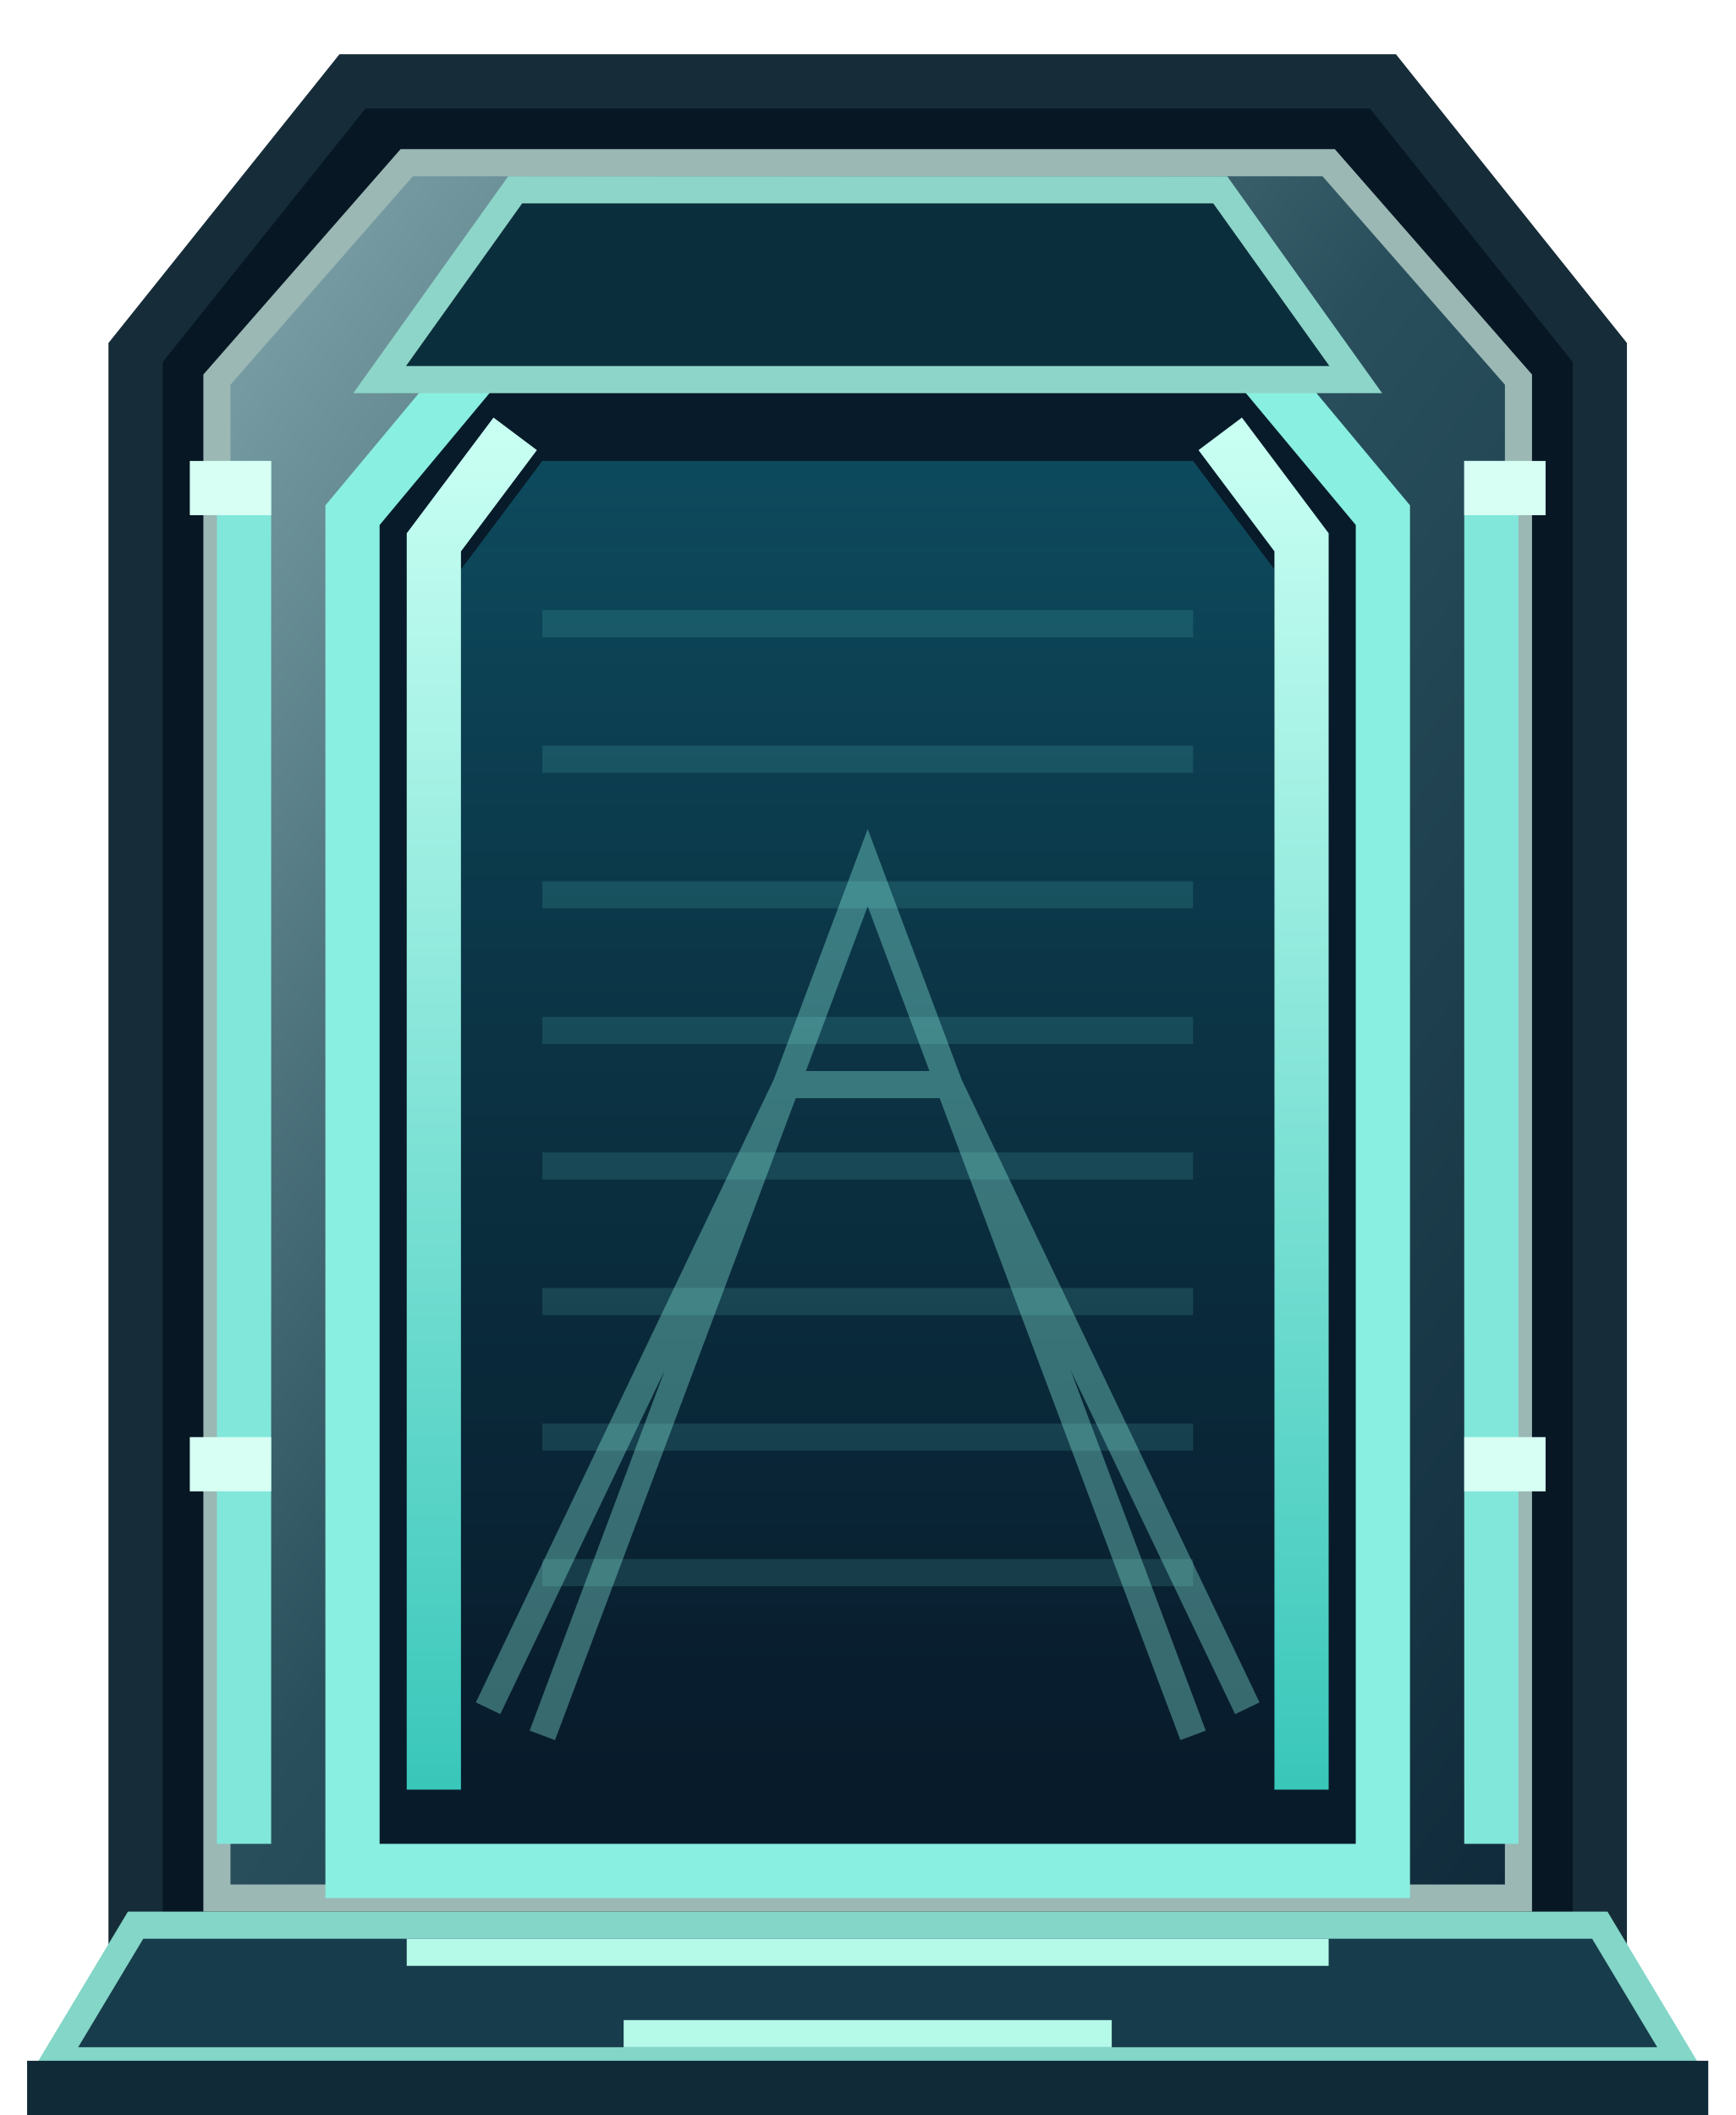
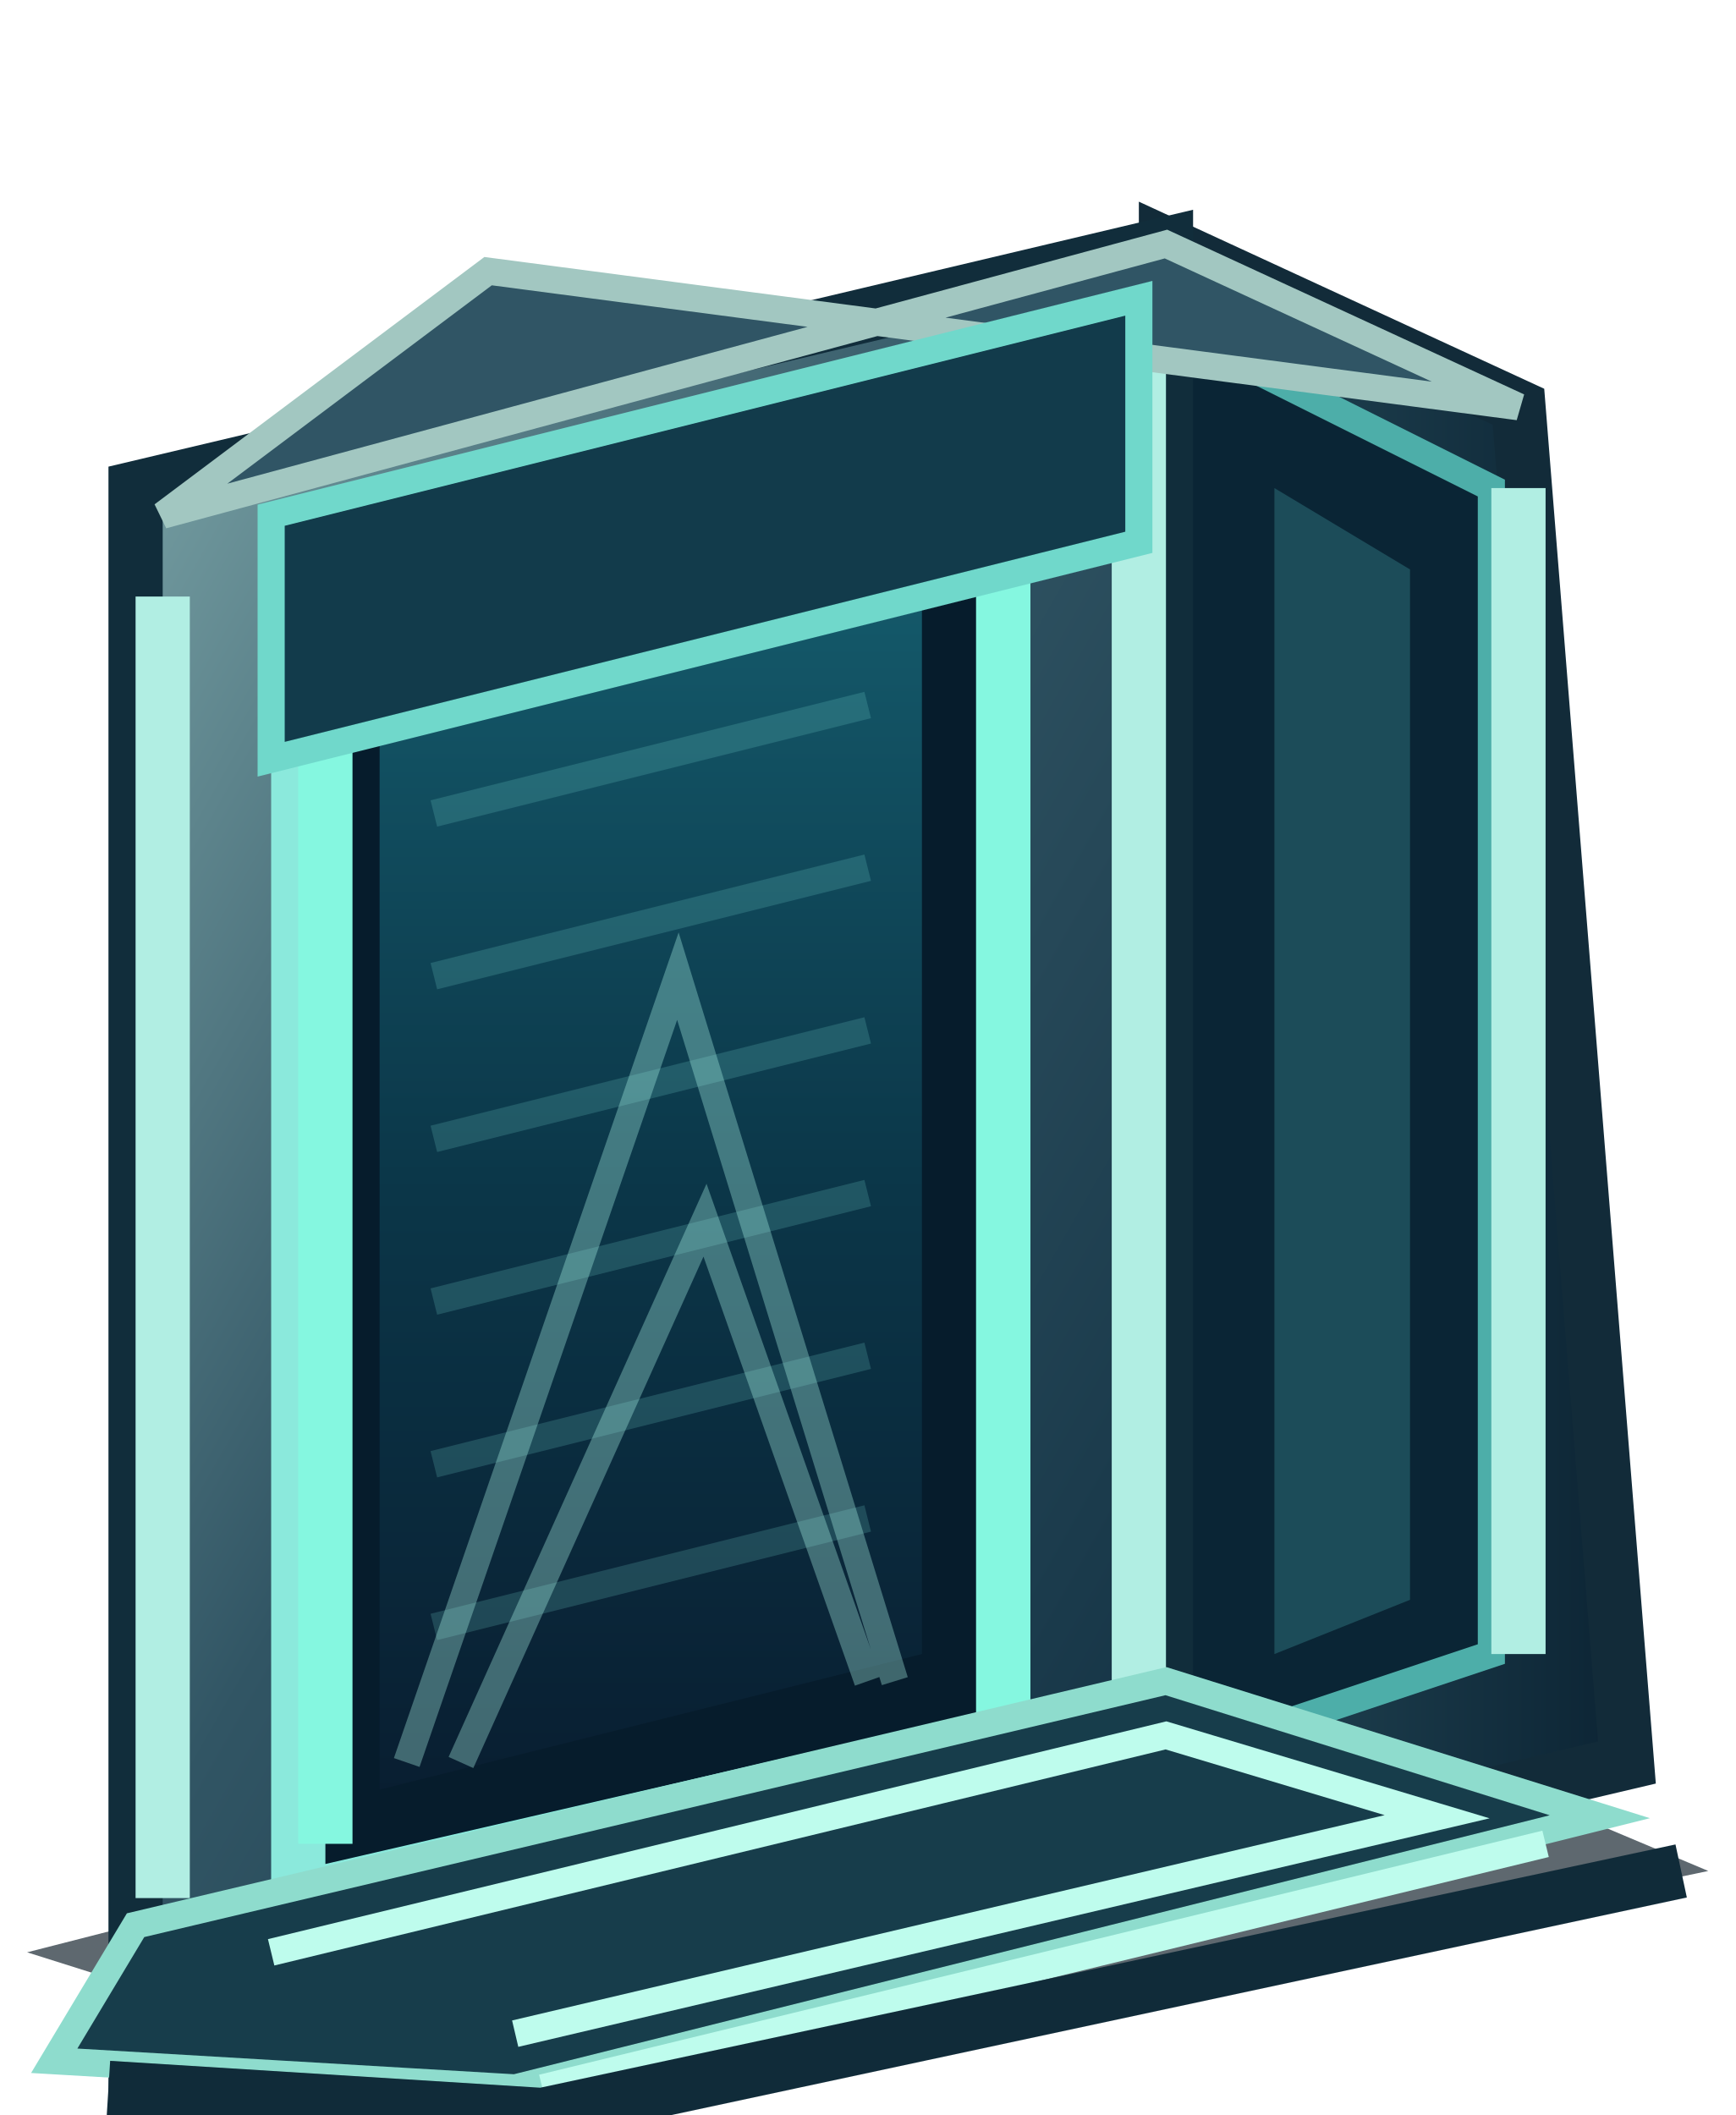
<svg xmlns="http://www.w3.org/2000/svg" width="64" height="78" viewBox="0 0 64 78">
  <defs>
-     <linearGradient id="frame" x2="1" y2="1">
-       <stop stop-color="#82a7ad" />
-       <stop offset=".48" stop-color="#294f5c" />
-       <stop offset="1" stop-color="#102b3b" />
+     <linearGradient id="front" x2="1" y2="1">
+       <stop stop-color="#7da6a9" />
+       <stop offset=".45" stop-color="#315564" />
+       <stop offset="1" stop-color="#102e40" />
+     </linearGradient>
+     <linearGradient id="side" x2="1" y2="0">
+       <stop stop-color="#244958" />
+       <stop offset="1" stop-color="#0c2434" />
    </linearGradient>
    <linearGradient id="glass" x2="0" y2="1">
-       <stop stop-color="#0e5064" stop-opacity=".88" />
-       <stop offset=".55" stop-color="#0b3445" stop-opacity=".78" />
-       <stop offset="1" stop-color="#081b2c" stop-opacity=".9" />
-     </linearGradient>
-     <linearGradient id="light" x2="0" y2="1">
-       <stop stop-color="#c9fff3" />
-       <stop offset="1" stop-color="#39c7ba" />
+       <stop stop-color="#14596a" />
+       <stop offset=".5" stop-color="#0b3648" />
+       <stop offset="1" stop-color="#091e31" />
    </linearGradient>
  </defs>
-   <path d="M5 76V13L13 3h38l8 10v63H5Z" fill="#071724" stroke="#162d39" stroke-width="2" />
-   <path d="M8 70V14l7-8h34l7 8v56H8Z" fill="url(#frame)" stroke="#9bb8b4" stroke-width="1" />
-   <path d="M13 69V19l5-6h28l5 6v50H13Z" fill="#081b2a" stroke="#89efe1" stroke-width="2" />
-   <path d="M17 65V21l3-4h24l3 4v44H17Z" fill="url(#glass)" />
-   <path d="M20 23h24M20 28h24M20 33h24M20 38h24M20 43h24M20 48h24M20 53h24M20 58h24" stroke="#69d7d2" stroke-opacity=".15" />
-   <path d="M18 63 29 40h6l11 23M20 64l12-32 12 32" fill="none" stroke="#91f8e7" stroke-opacity=".35" stroke-width="1" />
-   <path d="M16 66V20l3-4M48 66V20l-3-4" fill="none" stroke="url(#light)" stroke-width="2" />
-   <path d="M9 17v51M55 17v51" stroke="#81e7db" stroke-width="2" />
-   <path d="M7 18h3M54 18h3M7 54h3M54 54h3" stroke="#d7fff4" stroke-width="2" />
-   <path d="M19 7h26l5 7H14l5-7Z" fill="#0b2e3c" stroke="#8ed5c9" />
-   <path d="M5 71h54l3 5H2l3-5Z" fill="#173c4b" stroke="#83d6c8" />
-   <path d="M15 72h34M23 75h18" stroke="#b5f9e9" stroke-width="1" />
-   <path d="M1 77h62" stroke="#102a38" stroke-width="2" />
+   <path d="M1 72 44 61 63 69 20 78Z" fill="#071722" opacity=".65" />
+   <path d="M43 9 56 15 60 65 43 69Z" fill="url(#side)" stroke="#122b39" stroke-width="2" />
+   <path d="M43 12 55 18 55 61 43 65Z" fill="#0a2535" stroke="#4daea9" />
+   <path d="M47 18 52 21 52 59 47 61Z" fill="#245d68" opacity=".7" />
+   <path d="M5 18 43 9 43 68 5 76Z" fill="url(#front)" stroke="#112d3b" stroke-width="2" />
+   <path d="M11 24 37 18 37 64 11 70Z" fill="#061c2c" stroke="#8be9dc" stroke-width="2" />
+   <path d="M14 27 34 22 34 61 14 66Z" fill="url(#glass)" />
+   <path d="M16 30 32 26M16 36 32 32M16 42 32 38M16 48 32 44M16 54 32 50M16 60 32 56" stroke="#8cf4e5" stroke-opacity=".17" />
+   <path d="M15 65 25 36 33 62M17 65 26 45 32 62" fill="none" stroke="#b4fff0" stroke-opacity=".33" />
+   <path d="M12 68V25l24-6M37 64V18" fill="none" stroke="#85f7e0" stroke-width="2" />
+   <path d="M6 22V70M42 13V65M56 18V61" fill="none" stroke="#b1eee3" stroke-width="2" />
+   <path d="M6 19 18 10 56 15 43 9Z" fill="#305565" stroke="#a2c7c1" />
+   <path d="M10 19 42 11 42 20 10 28Z" fill="#123b4b" stroke="#70d8cb" />
+   <path d="M5 71 43 62 59 67 19 77 2 76Z" fill="#173d4b" stroke="#8edccd" />
+   <path d="M10 72 43 64 53 67 19 75M20 77 57 68" fill="none" stroke="#befced" />
+   <path d="M4 77 20 78 62 69" fill="none" stroke="#102b39" stroke-width="2" />
</svg>
